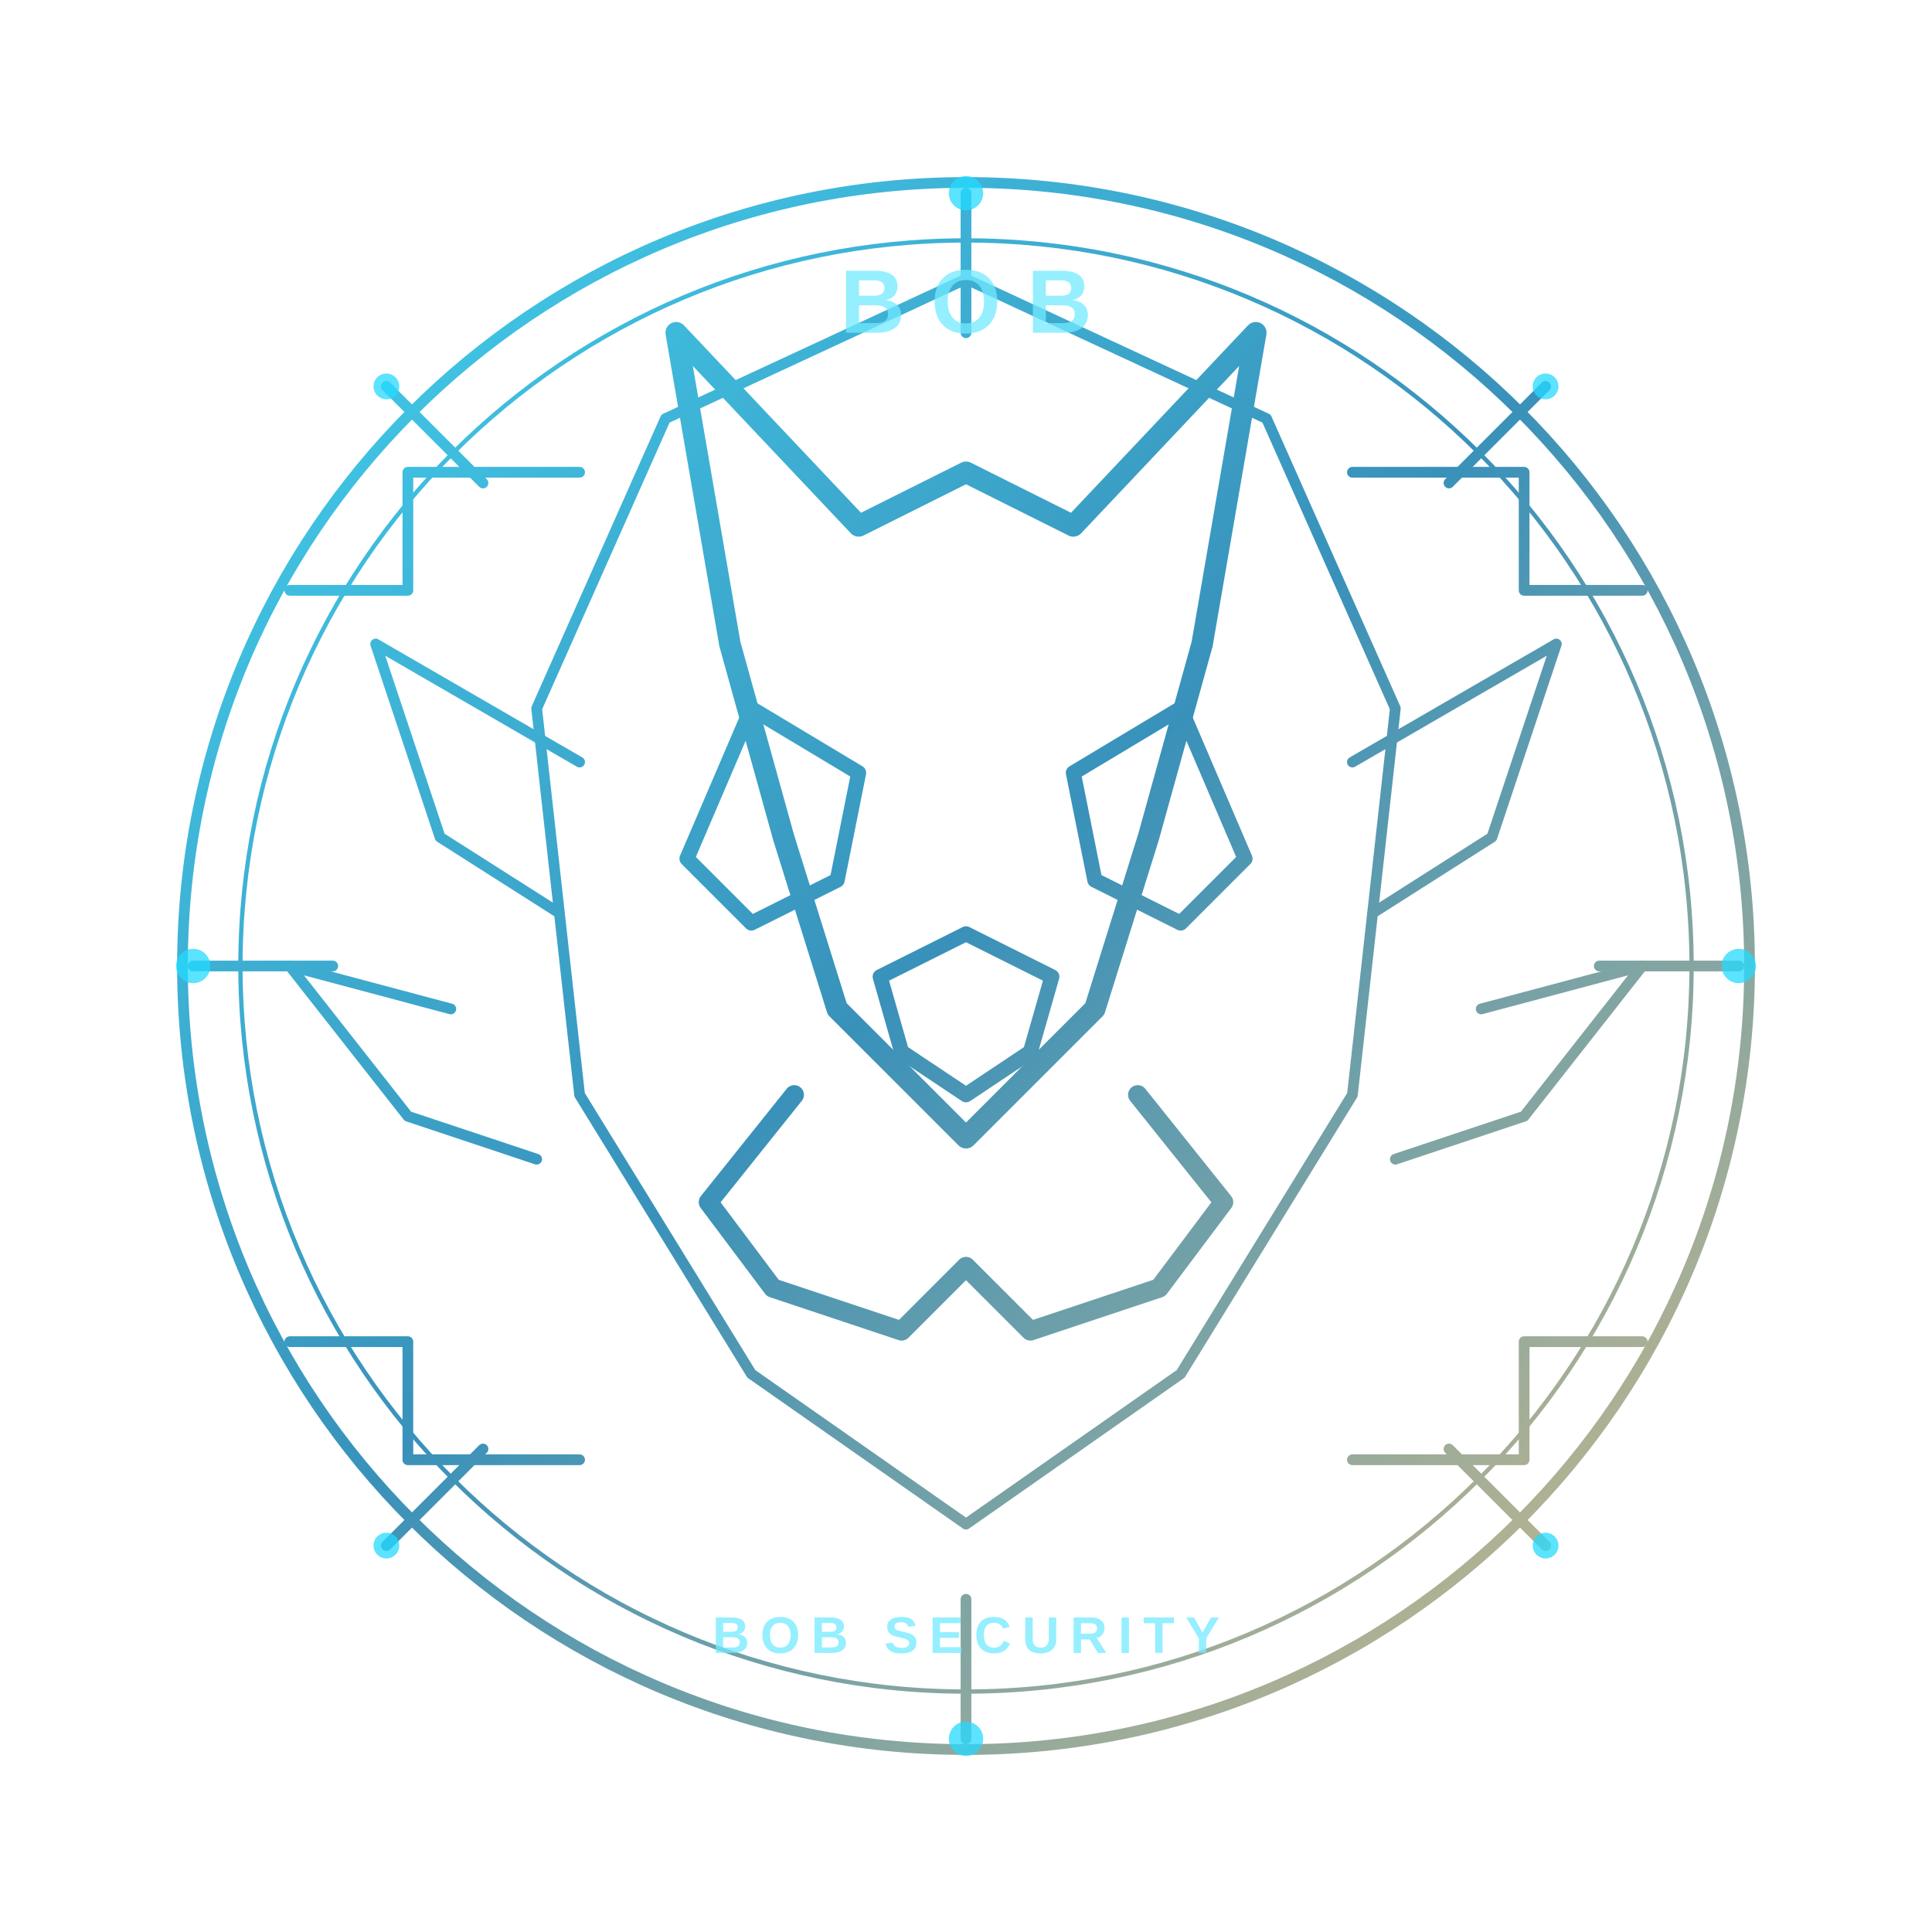
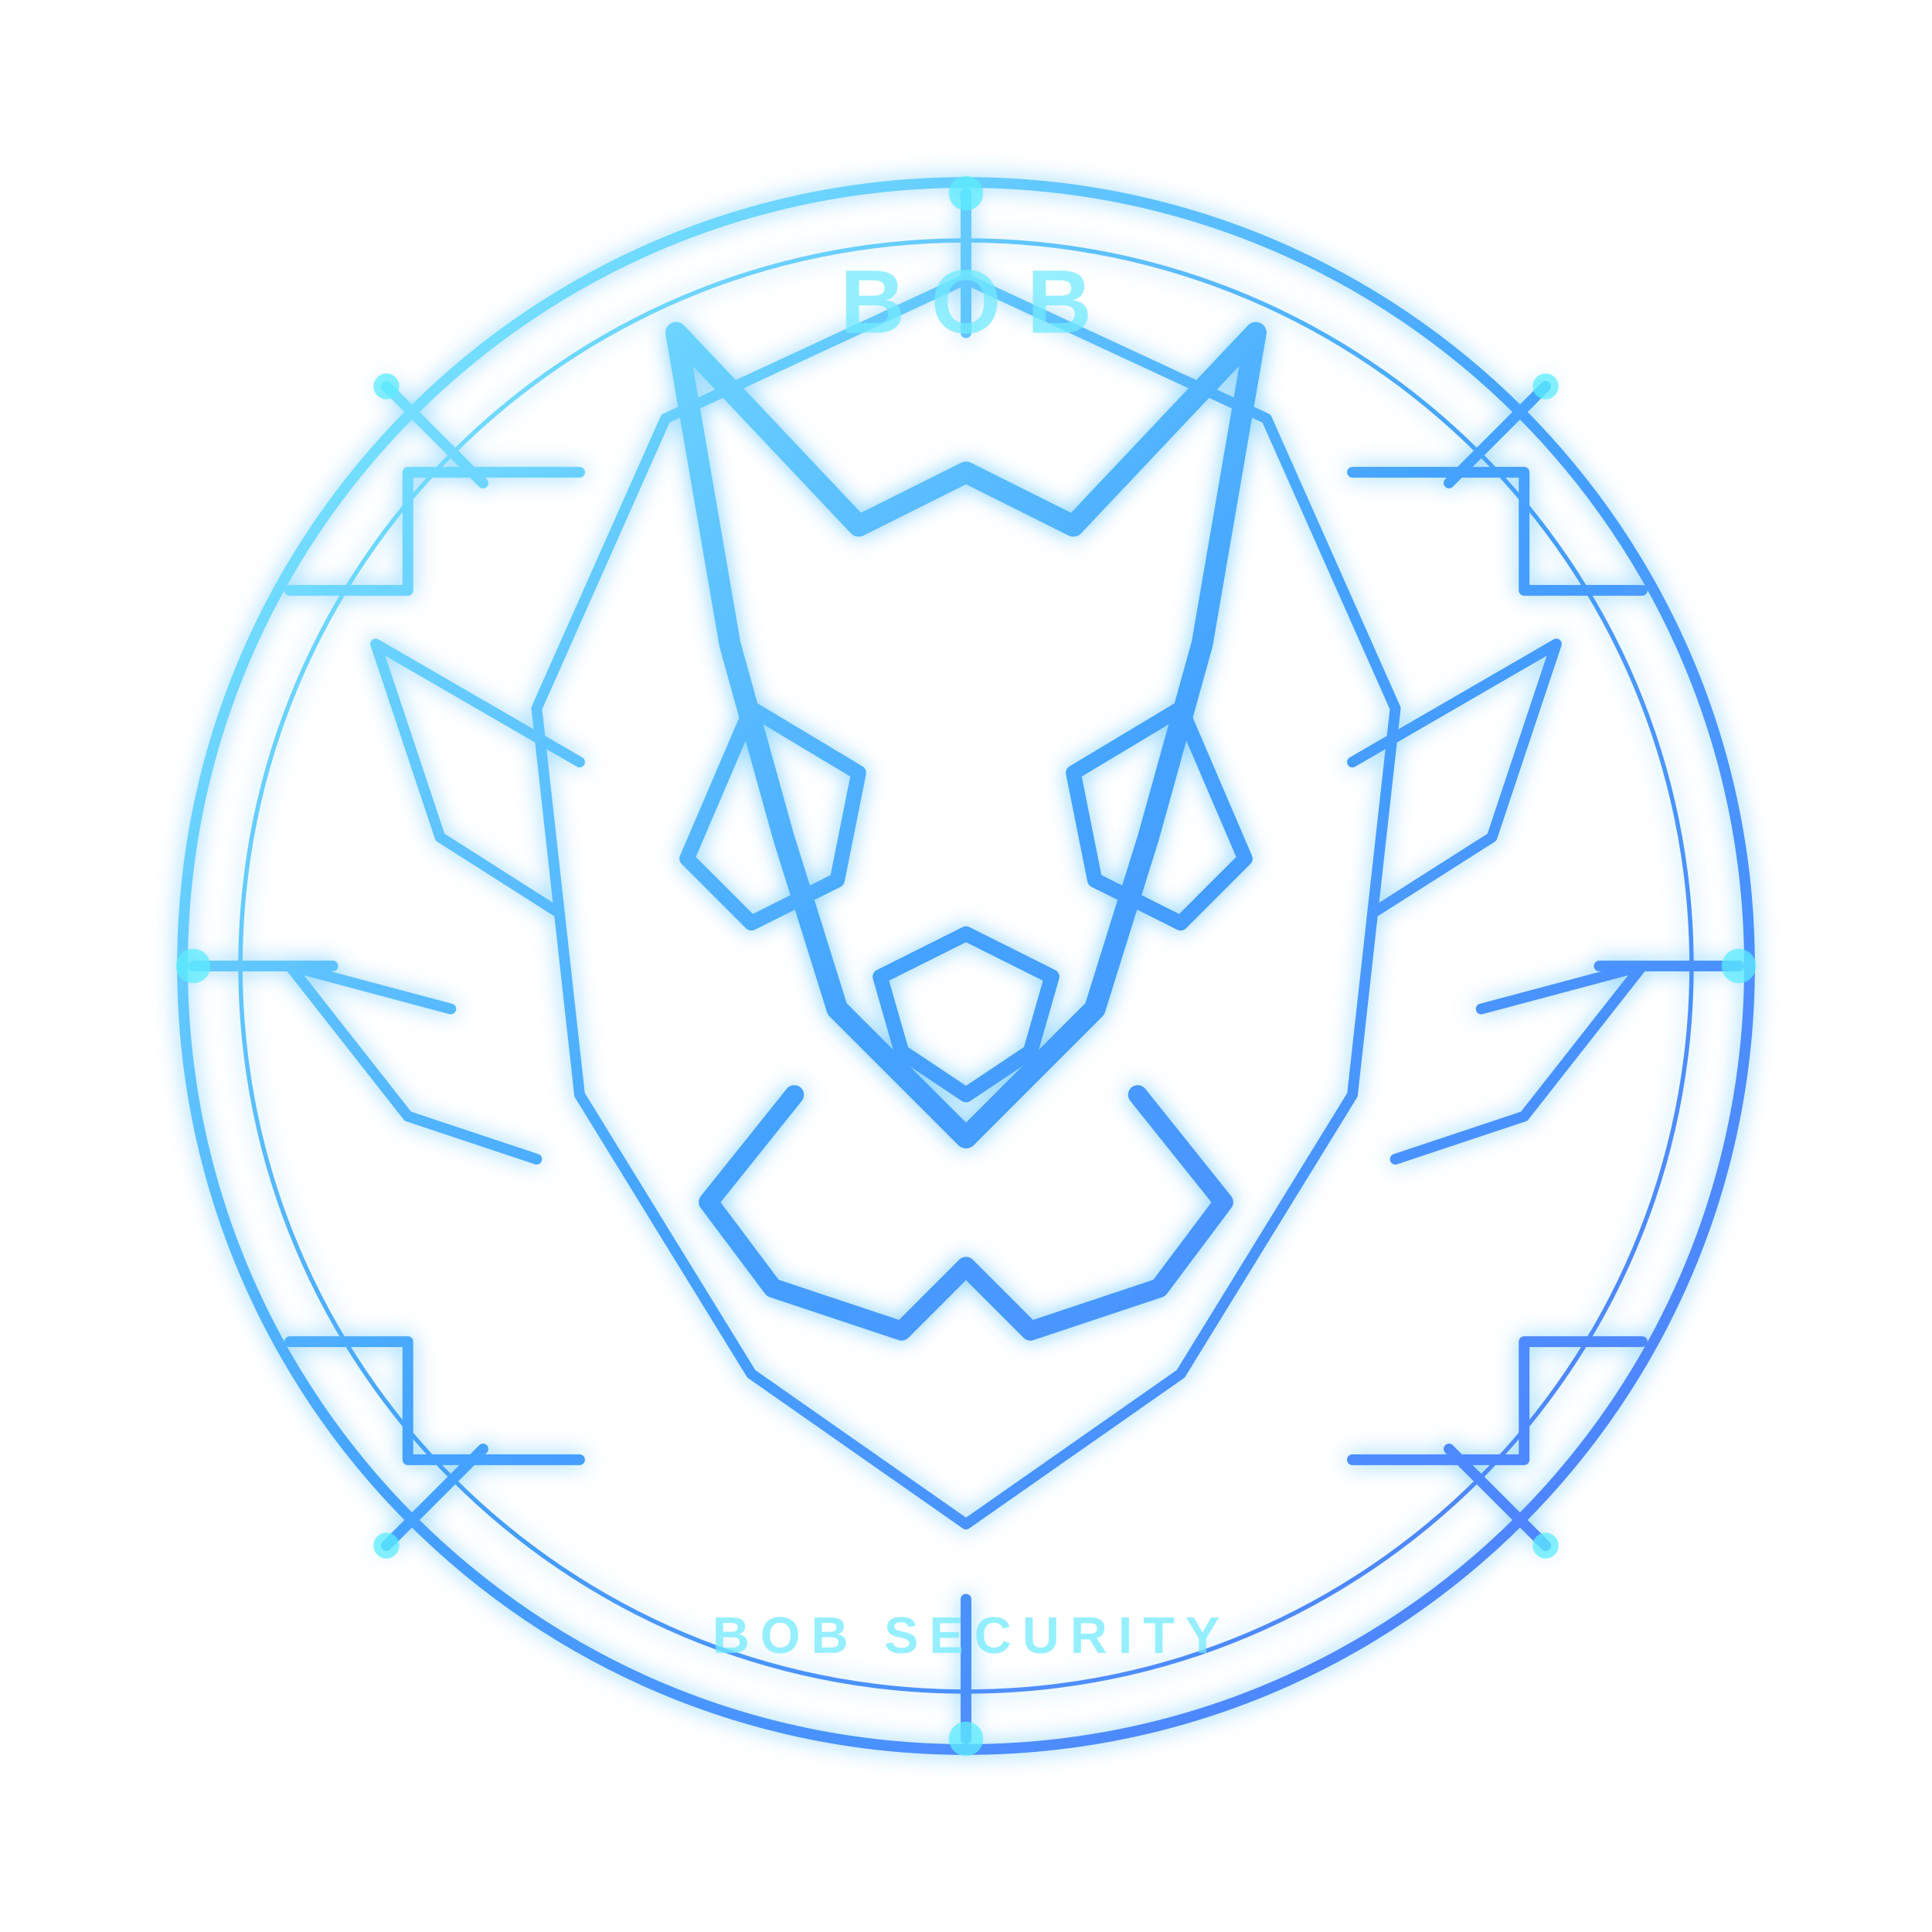
<svg xmlns="http://www.w3.org/2000/svg" viewBox="0 0 900 900" fill="none">
  <defs>
    <linearGradient id="g" x1="100" y1="80" x2="780" y2="800" gradientUnits="userSpaceOnUse">
-       <stop stop-color="#13c9ee" />
-       <stop offset=".5" stop-color="#0876a9" />
-       <stop offset="1" stop-color="#c7a96a" />
+       <stop stop-color="#67f3ff" />
+       <stop offset=".5" stop-color="#168bff" />
+       <stop offset="1" stop-color="#285dff" />
    </linearGradient>
+     <filter id="neonGlow" x="-35%" y="-35%" width="170%" height="170%">
+       <feGaussianBlur stdDeviation="5" result="blur" />
+       <feColorMatrix in="blur" type="matrix" values="0 0 0 0 0.05 0 0 0 0 0.48 0 0 0 0 1 0 0 0 0.8 0" result="blueGlow" />
+       <feMerge>
+         <feMergeNode in="blueGlow" />
+         <feMergeNode in="SourceGraphic" />
+       </feMerge>
+     </filter>
  </defs>
-   <g stroke="url(#g)" stroke-width="5" stroke-linejoin="round" stroke-linecap="round" opacity=".8">
+   <g filter="url(#neonGlow)" stroke="url(#g)" stroke-width="5" stroke-linejoin="round" stroke-linecap="round" opacity=".8">
    <circle cx="450" cy="450" r="365" />
    <circle cx="450" cy="450" r="338" stroke-width="2" />
    <path d="M450 130 590 195 650 330 630 510 550 640 450 710 350 640 270 510 250 330 310 195Z" />
    <path d="M340 300 315 155 400 245 450 220 500 245 585 155 560 300 535 390 510 470 450 530 390 470 365 390Z" stroke-width="10" />
    <path d="M350 330 400 360 390 410 350 430 320 400Z M550 330 500 360 510 410 550 430 580 400Z" stroke-width="7" />
    <path d="M410 455 450 435 490 455 480 490 450 510 420 490Z" stroke-width="7" />
    <path d="M370 510 330 560 360 600 420 620 450 590 480 620 540 600 570 560 530 510" stroke-width="9" />
    <path d="M270 355 175 300 205 390 260 425 M630 355 725 300 695 390 640 425" />
    <path d="M210 470 135 450 190 520 250 540 M690 470 765 450 710 520 650 540" />
    <path d="M450 90v65 M450 745v65 M90 450h65 M745 450h65" />
    <path d="M180 180 225 225 M720 180 675 225 M180 720 225 675 M720 720 675 675" />
    <path d="M270 680h-80v-55h-55 M630 680h80v-55h55 M270 220h-80v55h-55 M630 220h80v55h55" />
  </g>
-   <g fill="#24d9ff" opacity=".75">
+   <g fill="#5cecff" opacity=".75">
    <circle cx="450" cy="90" r="8" />
    <circle cx="450" cy="810" r="8" />
    <circle cx="90" cy="450" r="8" />
    <circle cx="810" cy="450" r="8" />
    <circle cx="180" cy="180" r="6" />
    <circle cx="720" cy="180" r="6" />
    <circle cx="180" cy="720" r="6" />
    <circle cx="720" cy="720" r="6" />
  </g>
  <text x="450" y="155" text-anchor="middle" fill="#72eaff" font-family="Arial,sans-serif" font-size="42" font-weight="800" letter-spacing="12" opacity=".75">BOB</text>
  <text x="450" y="770" text-anchor="middle" fill="#72eaff" font-family="Arial,sans-serif" font-size="24" font-weight="700" letter-spacing="5" opacity=".75">BOB SECURITY</text>
</svg>
